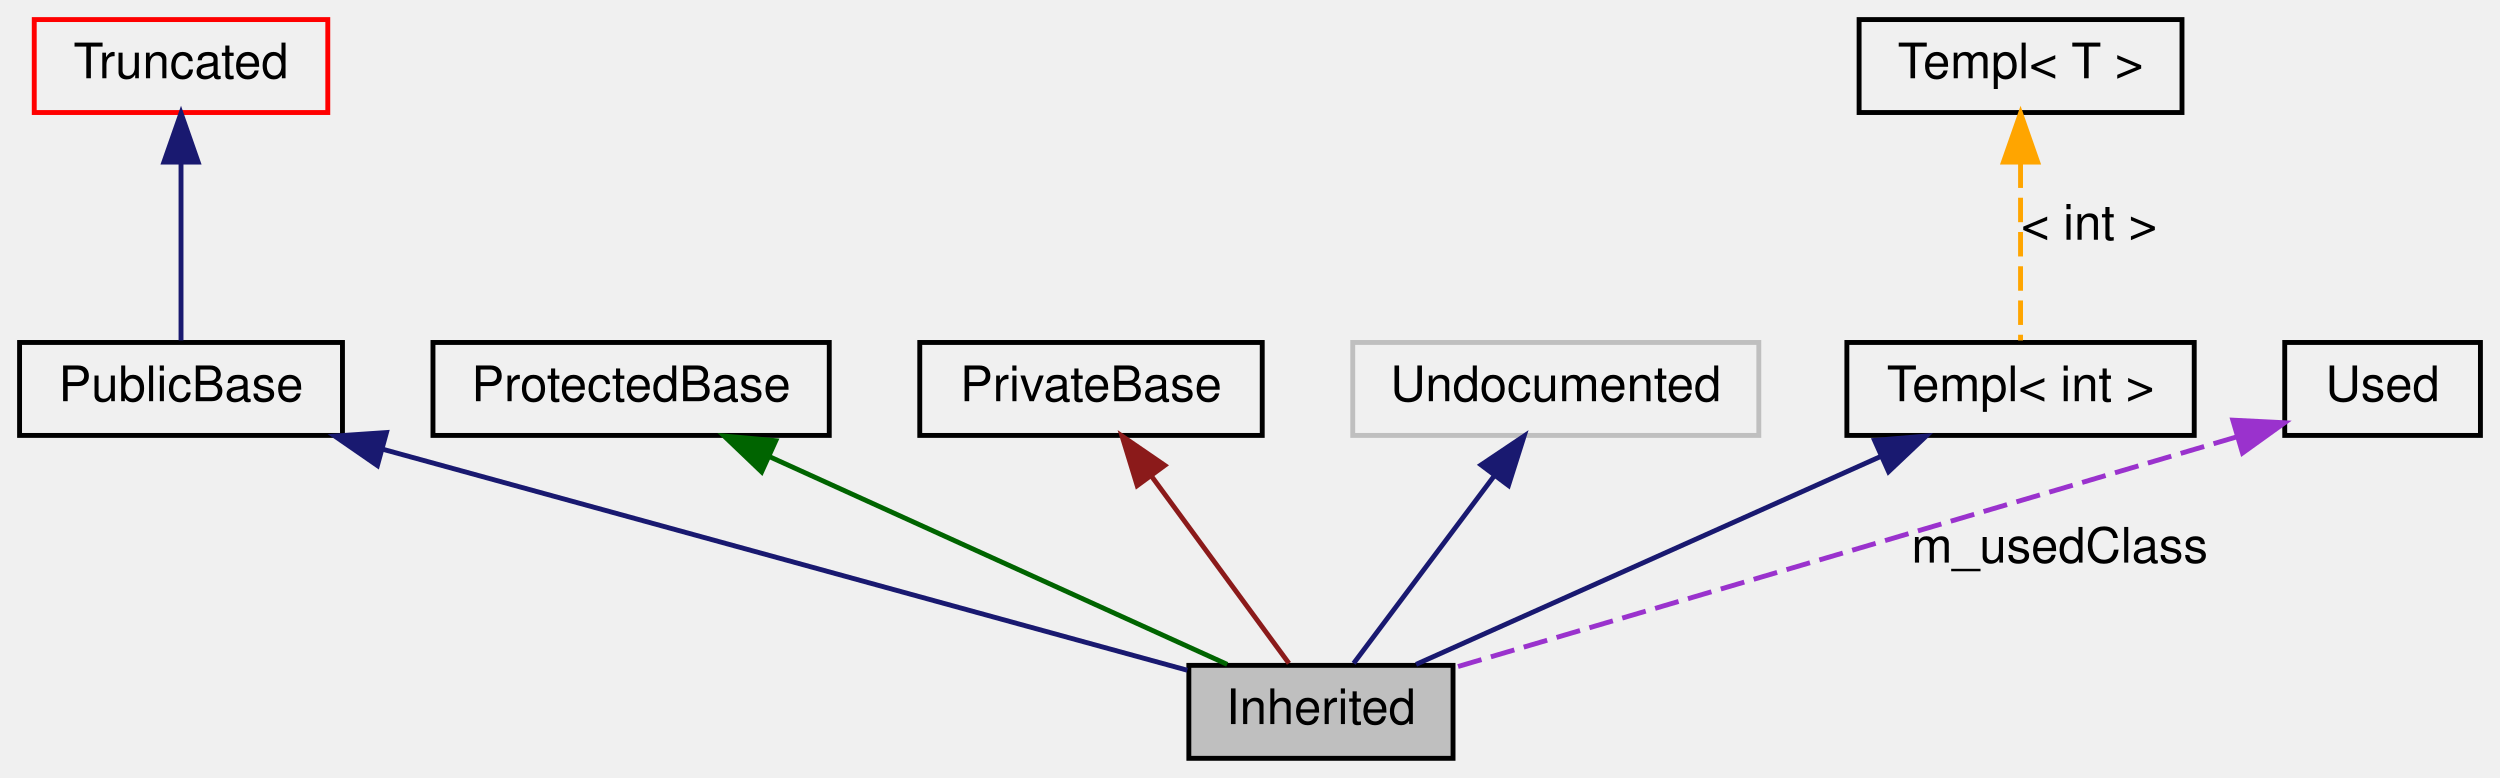
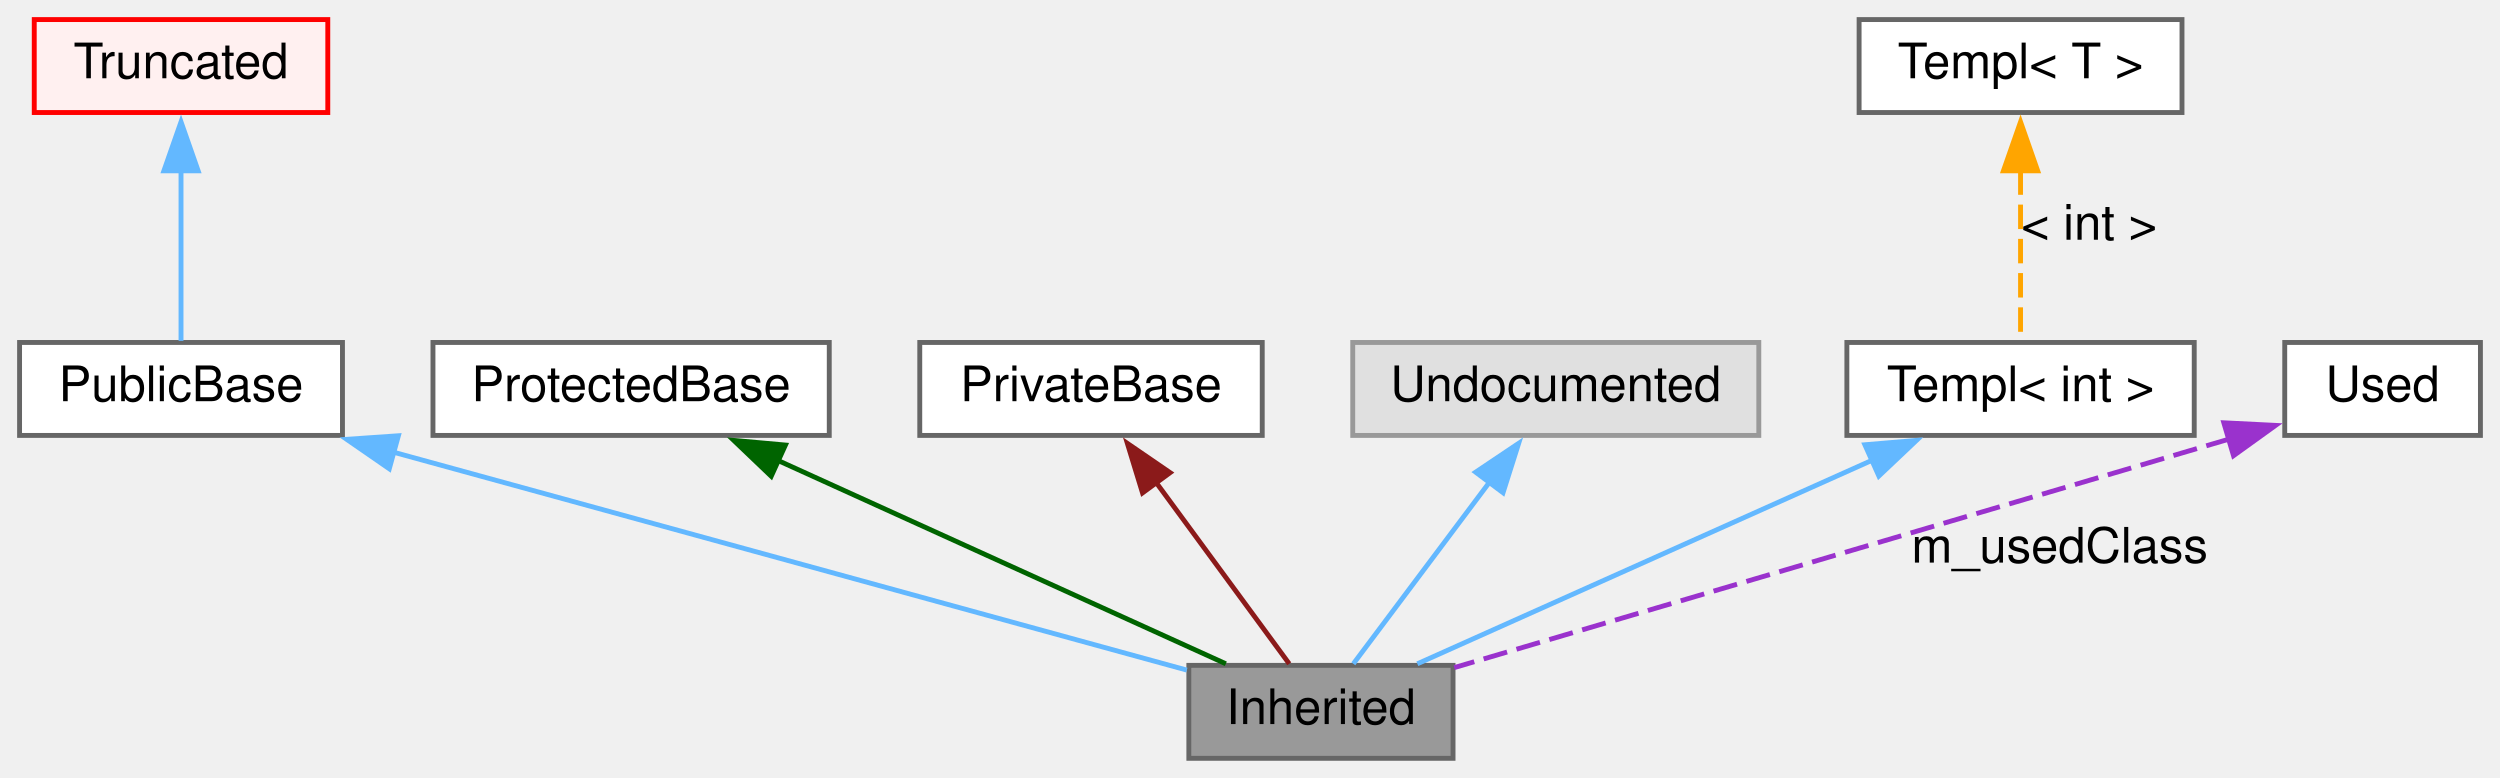
- <svg xmlns="http://www.w3.org/2000/svg" width="511pt" height="159pt" viewBox="0.00 0.00 511.00 159.00">
+ <svg xmlns="http://www.w3.org/2000/svg" xmlns:xlink="http://www.w3.org/1999/xlink" width="511pt" height="159pt" viewBox="0.00 0.00 511.00 159.00">
  <g id="graph0" class="graph" transform="scale(1 1) rotate(0) translate(4 155)">
    <g id="node1" class="node">
-       <polygon fill="#bfbfbf" stroke="black" points="293,-19 239,-19 239,0 293,0 293,-19" />
-       <text text-anchor="middle" x="266" y="-7" font-family="Helvetica,sans-Serif" font-size="10.00">Inherited</text>
+       <g id="a_node1">
+         <a xlink:title=" ">
+           <polygon fill="#999999" stroke="#666666" points="293,-19 239,-19 239,0 293,0 293,-19" />
+           <text text-anchor="middle" x="266" y="-7" font-family="Helvetica,sans-Serif" font-size="10.00">Inherited</text>
+         </a>
+       </g>
    </g>
    <g id="node2" class="node">
-       <polygon fill="none" stroke="black" points="66,-85 0,-85 0,-66 66,-66 66,-85" />
-       <text text-anchor="middle" x="33" y="-73" font-family="Helvetica,sans-Serif" font-size="10.00">PublicBase</text>
+       <g id="a_node2">
+         <a xlink:href="url.html" xlink:title=" ">
+           <polygon fill="white" stroke="#666666" points="66,-85 0,-85 0,-66 66,-66 66,-85" />
+           <text text-anchor="middle" x="33" y="-73" font-family="Helvetica,sans-Serif" font-size="10.00">PublicBase</text>
+         </a>
+       </g>
    </g>
    <g id="edge1" class="edge">
-       <path fill="none" stroke="midnightblue" d="M74.07,-63.22C121.46,-50.2 198.08,-29.16 238.69,-18" />
-       <polygon fill="midnightblue" stroke="midnightblue" points="73.14,-59.84 64.42,-65.87 74.99,-66.59 73.14,-59.84" />
+       <path fill="none" stroke="#63b8ff" d="M76.26,-62.62C123.76,-49.57 198.58,-29.02 238.59,-18.03" />
+       <polygon fill="#63b8ff" stroke="#63b8ff" points="75.57,-59.18 66.86,-65.2 77.43,-65.93 75.57,-59.18" />
    </g>
    <g id="node3" class="node">
-       <polygon fill="none" stroke="red" points="63,-151 3,-151 3,-132 63,-132 63,-151" />
-       <text text-anchor="middle" x="33" y="-139" font-family="Helvetica,sans-Serif" font-size="10.00">Truncated</text>
+       <g id="a_node3">
+         <a xlink:href="url.html" xlink:title=" ">
+           <polygon fill="#fff0f0" stroke="red" points="63,-151 3,-151 3,-132 63,-132 63,-151" />
+           <text text-anchor="middle" x="33" y="-139" font-family="Helvetica,sans-Serif" font-size="10.00">Truncated</text>
+         </a>
+       </g>
    </g>
    <g id="edge2" class="edge">
-       <path fill="none" stroke="midnightblue" d="M33,-121.58C33,-109.63 33,-94.72 33,-85.41" />
-       <polygon fill="midnightblue" stroke="midnightblue" points="29.5,-121.87 33,-131.87 36.5,-121.87 29.5,-121.87" />
+       <path fill="none" stroke="#63b8ff" d="M33,-120.18C33,-108.44 33,-94.27 33,-85.32" />
+       <polygon fill="#63b8ff" stroke="#63b8ff" points="29.5,-120.09 33,-130.09 36.5,-120.09 29.5,-120.09" />
    </g>
    <g id="node4" class="node">
-       <polygon fill="none" stroke="black" points="165.5,-85 84.5,-85 84.5,-66 165.5,-66 165.5,-85" />
+       <polygon fill="white" stroke="#666666" points="165.5,-85 84.5,-85 84.5,-66 165.5,-66 165.5,-85" />
      <text text-anchor="middle" x="125" y="-73" font-family="Helvetica,sans-Serif" font-size="10.00">ProtectedBase</text>
    </g>
    <g id="edge3" class="edge">
-       <path fill="none" stroke="darkgreen" d="M153.21,-61.69C181,-49.08 222.69,-30.16 246.84,-19.2" />
-       <polygon fill="darkgreen" stroke="darkgreen" points="151.68,-58.55 144.02,-65.87 154.57,-64.92 151.68,-58.55" />
+       <path fill="none" stroke="darkgreen" d="M154.88,-60.94C182.54,-48.38 222.86,-30.08 246.56,-19.32" />
+       <polygon fill="darkgreen" stroke="darkgreen" points="153.64,-57.66 145.98,-64.98 156.54,-64.03 153.64,-57.66" />
    </g>
    <g id="node5" class="node">
-       <polygon fill="none" stroke="black" points="254,-85 184,-85 184,-66 254,-66 254,-85" />
+       <polygon fill="white" stroke="#666666" points="254,-85 184,-85 184,-66 254,-66 254,-85" />
      <text text-anchor="middle" x="219" y="-73" font-family="Helvetica,sans-Serif" font-size="10.00">PrivateBase</text>
    </g>
    <g id="edge4" class="edge">
-       <path fill="none" stroke="#8b1a1a" d="M231.29,-57.77C240.3,-45.49 252.2,-29.3 259.46,-19.41" />
-       <polygon fill="#8b1a1a" stroke="#8b1a1a" points="228.44,-55.74 225.34,-65.87 234.08,-59.88 228.44,-55.74" />
+       <path fill="none" stroke="#8b1a1a" d="M232.3,-56.4C241.2,-44.27 252.53,-28.84 259.52,-19.32" />
+       <polygon fill="#8b1a1a" stroke="#8b1a1a" points="229.53,-54.25 226.43,-64.38 235.17,-58.39 229.53,-54.25" />
    </g>
    <g id="node6" class="node">
-       <polygon fill="none" stroke="#bfbfbf" points="355.5,-85 272.5,-85 272.5,-66 355.5,-66 355.5,-85" />
-       <text text-anchor="middle" x="314" y="-73" font-family="Helvetica,sans-Serif" font-size="10.00">Undocumented</text>
+       <g id="a_node6">
+         <a xlink:title=" ">
+           <polygon fill="#e0e0e0" stroke="#999999" points="355.5,-85 272.5,-85 272.5,-66 355.5,-66 355.5,-85" />
+           <text text-anchor="middle" x="314" y="-73" font-family="Helvetica,sans-Serif" font-size="10.00">Undocumented</text>
+         </a>
+       </g>
    </g>
    <g id="edge5" class="edge">
-       <path fill="none" stroke="midnightblue" d="M301.45,-57.77C292.24,-45.49 280.1,-29.3 272.68,-19.41" />
-       <polygon fill="midnightblue" stroke="midnightblue" points="298.73,-59.97 307.53,-65.87 304.33,-55.77 298.73,-59.97" />
+       <path fill="none" stroke="#63b8ff" d="M300.42,-56.4C291.33,-44.27 279.76,-28.84 272.62,-19.32" />
+       <polygon fill="#63b8ff" stroke="#63b8ff" points="297.62,-58.49 306.42,-64.39 303.22,-54.29 297.62,-58.49" />
    </g>
    <g id="node7" class="node">
-       <polygon fill="none" stroke="black" points="444.5,-85 373.5,-85 373.5,-66 444.5,-66 444.5,-85" />
+       <polygon fill="white" stroke="#666666" points="444.5,-85 373.5,-85 373.5,-66 444.5,-66 444.5,-85" />
      <text text-anchor="middle" x="409" y="-73" font-family="Helvetica,sans-Serif" font-size="10.00">Templ&lt; int &gt;</text>
    </g>
    <g id="edge6" class="edge">
-       <path fill="none" stroke="midnightblue" d="M380.39,-61.69C352.2,-49.08 309.92,-30.16 285.44,-19.2" />
-       <polygon fill="midnightblue" stroke="midnightblue" points="379.16,-64.98 389.71,-65.87 382.02,-58.59 379.16,-64.98" />
+       <path fill="none" stroke="#63b8ff" d="M378.69,-60.94C350.64,-48.38 309.75,-30.08 285.71,-19.32" />
+       <polygon fill="#63b8ff" stroke="#63b8ff" points="377.18,-64.09 387.73,-64.98 380.04,-57.7 377.18,-64.09" />
    </g>
    <g id="node8" class="node">
-       <polygon fill="none" stroke="black" points="442,-151 376,-151 376,-132 442,-132 442,-151" />
+       <polygon fill="white" stroke="#666666" points="442,-151 376,-151 376,-132 442,-132 442,-151" />
      <text text-anchor="middle" x="409" y="-139" font-family="Helvetica,sans-Serif" font-size="10.00">Templ&lt; T &gt;</text>
    </g>
    <g id="edge7" class="edge">
-       <path fill="none" stroke="orange" stroke-dasharray="5,2" d="M409,-121.58C409,-109.63 409,-94.72 409,-85.41" />
-       <polygon fill="orange" stroke="orange" points="405.5,-121.87 409,-131.87 412.5,-121.87 405.5,-121.87" />
+       <path fill="none" stroke="orange" stroke-dasharray="5,2" d="M409,-120.18C409,-108.44 409,-94.27 409,-85.32" />
+       <polygon fill="orange" stroke="orange" points="405.5,-120.09 409,-130.09 412.5,-120.09 405.5,-120.09" />
      <text text-anchor="middle" x="423" y="-106" font-family="Helvetica,sans-Serif" font-size="10.00">&lt; int &gt;</text>
    </g>
    <g id="node9" class="node">
-       <polygon fill="none" stroke="black" points="503,-85 463,-85 463,-66 503,-66 503,-85" />
+       <polygon fill="white" stroke="#666666" points="503,-85 463,-85 463,-66 503,-66 503,-85" />
      <text text-anchor="middle" x="483" y="-73" font-family="Helvetica,sans-Serif" font-size="10.00">Used</text>
    </g>
    <g id="edge8" class="edge">
-       <path fill="none" stroke="#9a32cd" stroke-dasharray="5,2" d="M453.24,-65.72C410.88,-53.23 333.82,-30.5 293.02,-18.47" />
-       <polygon fill="#9a32cd" stroke="#9a32cd" points="452.39,-69.12 462.97,-68.59 454.37,-62.41 452.39,-69.12" />
+       <path fill="none" stroke="#9a32cd" stroke-dasharray="5,2" d="M451.76,-65.29C409.19,-52.73 333.64,-30.45 293.25,-18.54" />
+       <polygon fill="#9a32cd" stroke="#9a32cd" points="450.55,-68.58 461.13,-68.05 452.53,-61.86 450.55,-68.58" />
      <text text-anchor="middle" x="417" y="-40" font-family="Helvetica,sans-Serif" font-size="10.00">m_usedClass</text>
    </g>
  </g>
</svg>
